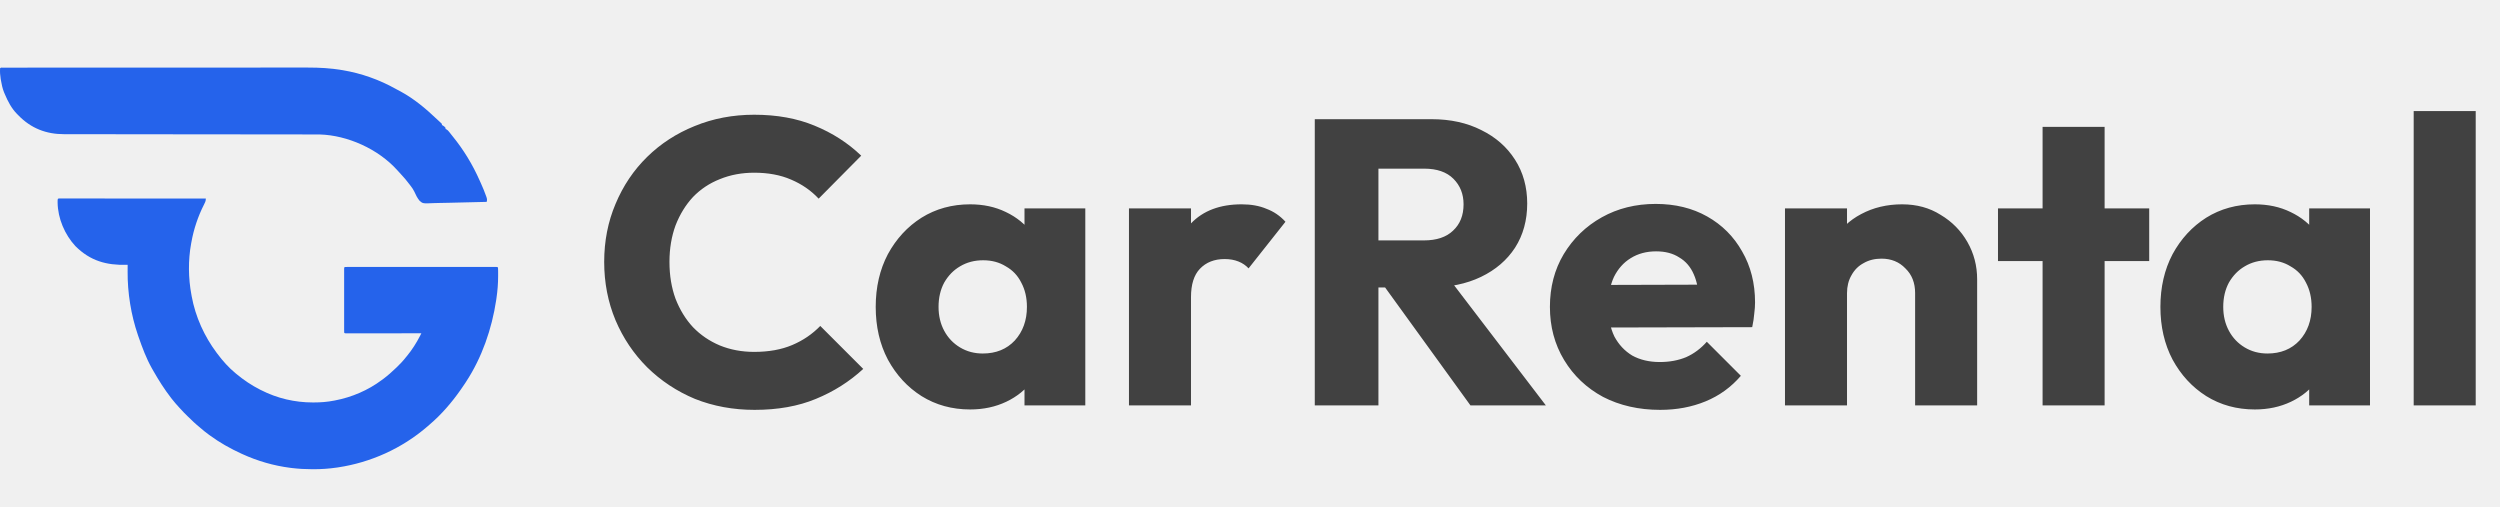
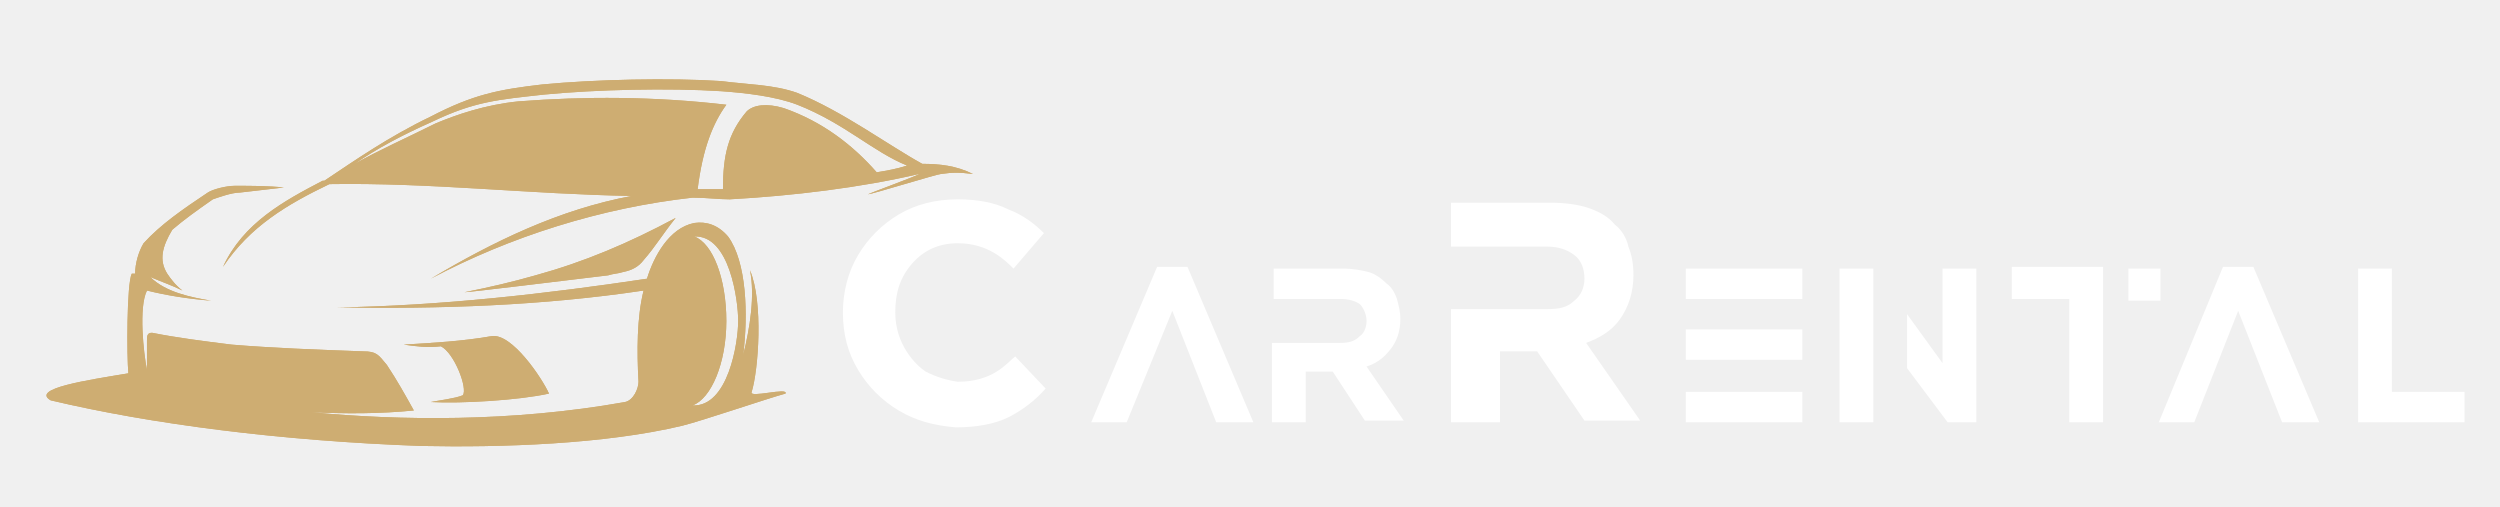
- <svg xmlns="http://www.w3.org/2000/svg" width="148" height="30" viewBox="0 0 148 30" fill="none">
-   <path d="M44.672 24.264C43.408 24.264 42.232 24.048 41.144 23.616C40.072 23.168 39.128 22.544 38.312 21.744C37.512 20.944 36.888 20.016 36.44 18.96C35.992 17.888 35.768 16.736 35.768 15.504C35.768 14.272 35.992 13.128 36.44 12.072C36.888 11 37.512 10.072 38.312 9.288C39.112 8.504 40.048 7.896 41.12 7.464C42.208 7.016 43.384 6.792 44.648 6.792C45.992 6.792 47.184 7.008 48.224 7.44C49.28 7.872 50.2 8.464 50.984 9.216L48.464 11.76C48.016 11.28 47.472 10.904 46.832 10.632C46.208 10.36 45.48 10.224 44.648 10.224C43.912 10.224 43.232 10.352 42.608 10.608C42 10.848 41.472 11.2 41.024 11.664C40.592 12.128 40.248 12.688 39.992 13.344C39.752 14 39.632 14.72 39.632 15.504C39.632 16.304 39.752 17.032 39.992 17.688C40.248 18.344 40.592 18.904 41.024 19.368C41.472 19.832 42 20.192 42.608 20.448C43.232 20.704 43.912 20.832 44.648 20.832C45.512 20.832 46.264 20.696 46.904 20.424C47.544 20.152 48.096 19.776 48.56 19.296L51.104 21.84C50.288 22.592 49.352 23.184 48.296 23.616C47.256 24.048 46.048 24.264 44.672 24.264ZM57.434 24.24C56.362 24.24 55.402 23.976 54.554 23.448C53.722 22.92 53.058 22.2 52.562 21.288C52.082 20.376 51.842 19.336 51.842 18.168C51.842 17 52.082 15.96 52.562 15.048C53.058 14.136 53.722 13.416 54.554 12.888C55.402 12.36 56.362 12.096 57.434 12.096C58.218 12.096 58.922 12.248 59.546 12.552C60.186 12.856 60.706 13.28 61.106 13.824C61.506 14.352 61.73 14.96 61.778 15.648V20.688C61.73 21.376 61.506 21.992 61.106 22.536C60.722 23.064 60.21 23.48 59.57 23.784C58.93 24.088 58.218 24.24 57.434 24.24ZM58.178 20.928C58.962 20.928 59.594 20.672 60.074 20.16C60.554 19.632 60.794 18.968 60.794 18.168C60.794 17.624 60.682 17.144 60.458 16.728C60.25 16.312 59.946 15.992 59.546 15.768C59.162 15.528 58.714 15.408 58.202 15.408C57.69 15.408 57.234 15.528 56.834 15.768C56.45 15.992 56.138 16.312 55.898 16.728C55.674 17.144 55.562 17.624 55.562 18.168C55.562 18.696 55.674 19.168 55.898 19.584C56.122 20 56.434 20.328 56.834 20.568C57.234 20.808 57.682 20.928 58.178 20.928ZM60.65 24V20.856L61.202 18.024L60.65 15.192V12.336H64.25V24H60.65ZM66.835 24V12.336H70.507V24H66.835ZM70.507 17.592L68.971 16.392C69.275 15.032 69.787 13.976 70.507 13.224C71.227 12.472 72.227 12.096 73.507 12.096C74.067 12.096 74.555 12.184 74.971 12.36C75.403 12.52 75.779 12.776 76.099 13.128L73.915 15.888C73.755 15.712 73.555 15.576 73.315 15.48C73.075 15.384 72.803 15.336 72.499 15.336C71.891 15.336 71.403 15.528 71.035 15.912C70.683 16.28 70.507 16.84 70.507 17.592ZM80.715 17.016V14.232H84.291C85.043 14.232 85.619 14.04 86.019 13.656C86.435 13.272 86.643 12.752 86.643 12.096C86.643 11.488 86.443 10.984 86.043 10.584C85.643 10.184 85.067 9.984 84.315 9.984H80.715V7.056H84.747C85.867 7.056 86.851 7.272 87.699 7.704C88.547 8.12 89.211 8.704 89.691 9.456C90.171 10.208 90.411 11.072 90.411 12.048C90.411 13.04 90.171 13.912 89.691 14.664C89.211 15.4 88.539 15.976 87.675 16.392C86.811 16.808 85.795 17.016 84.627 17.016H80.715ZM77.835 24V7.056H81.603V24H77.835ZM87.051 24L81.771 16.704L85.227 15.768L91.515 24H87.051ZM98.283 24.264C97.019 24.264 95.891 24.008 94.899 23.496C93.923 22.968 93.155 22.24 92.595 21.312C92.035 20.384 91.755 19.336 91.755 18.168C91.755 17 92.027 15.96 92.571 15.048C93.131 14.12 93.883 13.392 94.827 12.864C95.771 12.336 96.835 12.072 98.019 12.072C99.171 12.072 100.187 12.32 101.067 12.816C101.947 13.312 102.635 14 103.131 14.88C103.643 15.76 103.899 16.768 103.899 17.904C103.899 18.112 103.883 18.336 103.851 18.576C103.835 18.8 103.795 19.064 103.731 19.368L93.675 19.392V16.872L102.171 16.848L100.587 17.904C100.571 17.232 100.467 16.68 100.275 16.248C100.083 15.8 99.795 15.464 99.411 15.24C99.043 15 98.587 14.88 98.043 14.88C97.467 14.88 96.963 15.016 96.531 15.288C96.115 15.544 95.787 15.912 95.547 16.392C95.323 16.872 95.211 17.456 95.211 18.144C95.211 18.832 95.331 19.424 95.571 19.92C95.827 20.4 96.179 20.776 96.627 21.048C97.091 21.304 97.635 21.432 98.259 21.432C98.835 21.432 99.355 21.336 99.819 21.144C100.283 20.936 100.691 20.632 101.043 20.232L103.059 22.248C102.483 22.92 101.787 23.424 100.971 23.76C100.155 24.096 99.259 24.264 98.283 24.264ZM113.375 24V17.352C113.375 16.744 113.183 16.256 112.799 15.888C112.431 15.504 111.959 15.312 111.383 15.312C110.983 15.312 110.631 15.4 110.327 15.576C110.023 15.736 109.783 15.976 109.607 16.296C109.431 16.6 109.343 16.952 109.343 17.352L107.927 16.656C107.927 15.744 108.127 14.944 108.527 14.256C108.927 13.568 109.479 13.04 110.183 12.672C110.903 12.288 111.711 12.096 112.607 12.096C113.471 12.096 114.231 12.304 114.887 12.72C115.559 13.12 116.087 13.656 116.471 14.328C116.855 15 117.047 15.736 117.047 16.536V24H113.375ZM105.671 24V12.336H109.343V24H105.671ZM120.921 24V7.512H124.593V24H120.921ZM118.281 15.456V12.336H127.233V15.456H118.281ZM133.488 24.24C132.416 24.24 131.456 23.976 130.608 23.448C129.776 22.92 129.112 22.2 128.616 21.288C128.136 20.376 127.896 19.336 127.896 18.168C127.896 17 128.136 15.96 128.616 15.048C129.112 14.136 129.776 13.416 130.608 12.888C131.456 12.36 132.416 12.096 133.488 12.096C134.272 12.096 134.976 12.248 135.6 12.552C136.24 12.856 136.76 13.28 137.16 13.824C137.56 14.352 137.784 14.96 137.832 15.648V20.688C137.784 21.376 137.56 21.992 137.16 22.536C136.776 23.064 136.264 23.48 135.624 23.784C134.984 24.088 134.272 24.24 133.488 24.24ZM134.232 20.928C135.016 20.928 135.648 20.672 136.128 20.16C136.608 19.632 136.848 18.968 136.848 18.168C136.848 17.624 136.736 17.144 136.512 16.728C136.304 16.312 136 15.992 135.6 15.768C135.216 15.528 134.768 15.408 134.256 15.408C133.744 15.408 133.288 15.528 132.888 15.768C132.504 15.992 132.192 16.312 131.952 16.728C131.728 17.144 131.616 17.624 131.616 18.168C131.616 18.696 131.728 19.168 131.952 19.584C132.176 20 132.488 20.328 132.888 20.568C133.288 20.808 133.736 20.928 134.232 20.928ZM136.704 24V20.856L137.256 18.024L136.704 15.192V12.336H140.304V24H136.704ZM142.89 24V6.576H146.562V24H142.89Z" fill="#414141" />
-   <path d="M3.506 11.75C3.533 11.75 3.559 11.75 3.587 11.75C3.632 11.75 3.632 11.75 3.679 11.75C3.73 11.75 3.73 11.75 3.782 11.75C3.817 11.75 3.853 11.75 3.89 11.75C3.99 11.75 4.089 11.75 4.189 11.75C4.296 11.751 4.403 11.751 4.51 11.751C4.696 11.751 4.882 11.751 5.068 11.751C5.337 11.751 5.606 11.751 5.874 11.751C6.31 11.751 6.746 11.752 7.182 11.752C7.606 11.752 8.03 11.752 8.454 11.752C8.48 11.752 8.506 11.752 8.533 11.752C8.664 11.752 8.794 11.753 8.925 11.753C10.012 11.753 11.099 11.754 12.186 11.754C12.186 11.912 12.133 12.002 12.064 12.135C11.721 12.817 11.469 13.563 11.333 14.325C11.328 14.354 11.322 14.384 11.316 14.414C11.134 15.408 11.146 16.465 11.333 17.456C11.338 17.482 11.342 17.509 11.347 17.536C11.569 18.76 12.103 19.918 12.825 20.884C12.838 20.901 12.851 20.918 12.864 20.935C13.185 21.367 13.544 21.768 13.952 22.103C13.977 22.124 13.977 22.124 14.003 22.145C14.437 22.503 14.889 22.808 15.383 23.059C15.405 23.07 15.427 23.081 15.449 23.092C16.413 23.583 17.448 23.824 18.512 23.825C18.535 23.825 18.559 23.825 18.583 23.825C18.984 23.825 19.373 23.796 19.768 23.718C19.792 23.713 19.817 23.709 19.842 23.704C20.817 23.517 21.784 23.11 22.6 22.498C22.649 22.462 22.649 22.462 22.7 22.425C22.966 22.226 23.211 22.006 23.453 21.773C23.469 21.757 23.486 21.741 23.503 21.725C23.692 21.543 23.869 21.358 24.031 21.147C24.055 21.118 24.079 21.09 24.104 21.06C24.4 20.699 24.656 20.295 24.872 19.873C24.885 19.846 24.899 19.819 24.913 19.792C24.924 19.771 24.934 19.751 24.945 19.73C24.921 19.73 24.898 19.73 24.874 19.73C24.306 19.731 23.739 19.731 23.172 19.732C22.897 19.732 22.623 19.732 22.348 19.733C22.109 19.733 21.87 19.733 21.631 19.733C21.504 19.733 21.378 19.733 21.251 19.733C21.132 19.734 21.013 19.734 20.894 19.734C20.85 19.734 20.806 19.734 20.762 19.734C20.703 19.734 20.643 19.734 20.583 19.734C20.55 19.734 20.517 19.734 20.482 19.734C20.407 19.73 20.407 19.73 20.377 19.697C20.374 19.647 20.373 19.597 20.373 19.547C20.373 19.514 20.373 19.482 20.373 19.449C20.373 19.413 20.373 19.377 20.373 19.34C20.373 19.302 20.373 19.265 20.373 19.226C20.373 19.101 20.373 18.976 20.373 18.852C20.373 18.765 20.373 18.679 20.373 18.593C20.373 18.411 20.373 18.23 20.373 18.049C20.373 17.839 20.373 17.629 20.373 17.42C20.373 17.218 20.373 17.017 20.373 16.815C20.373 16.729 20.373 16.643 20.373 16.558C20.373 16.438 20.373 16.318 20.373 16.198C20.373 16.162 20.373 16.126 20.373 16.089C20.373 16.057 20.373 16.024 20.373 15.991C20.373 15.963 20.373 15.934 20.373 15.905C20.377 15.841 20.377 15.841 20.407 15.808C20.456 15.805 20.504 15.804 20.552 15.804C20.584 15.804 20.616 15.804 20.648 15.804C20.683 15.804 20.718 15.804 20.754 15.804C20.791 15.804 20.828 15.804 20.866 15.804C20.969 15.804 21.072 15.804 21.175 15.804C21.286 15.804 21.397 15.804 21.508 15.804C21.725 15.803 21.943 15.803 22.16 15.804C22.337 15.804 22.513 15.804 22.69 15.804C22.715 15.804 22.74 15.804 22.766 15.804C22.817 15.804 22.868 15.804 22.919 15.804C23.397 15.803 23.876 15.804 24.354 15.804C24.765 15.804 25.176 15.804 25.587 15.804C26.063 15.804 26.54 15.803 27.017 15.804C27.067 15.804 27.118 15.804 27.169 15.804C27.206 15.804 27.206 15.804 27.245 15.804C27.421 15.804 27.598 15.804 27.774 15.803C27.989 15.803 28.204 15.803 28.419 15.804C28.529 15.804 28.639 15.804 28.748 15.804C28.867 15.803 28.986 15.804 29.105 15.804C29.14 15.804 29.175 15.804 29.211 15.804C29.242 15.804 29.274 15.804 29.306 15.804C29.334 15.804 29.361 15.804 29.39 15.804C29.451 15.808 29.451 15.808 29.482 15.841C29.491 15.989 29.489 16.138 29.489 16.286C29.489 16.319 29.489 16.319 29.489 16.354C29.489 16.792 29.454 17.22 29.39 17.654C29.383 17.707 29.383 17.707 29.375 17.762C29.116 19.482 28.528 21.171 27.594 22.597C27.573 22.629 27.553 22.66 27.532 22.693C27.472 22.782 27.412 22.871 27.35 22.96C27.327 22.993 27.304 23.027 27.28 23.061C26.745 23.829 26.131 24.54 25.432 25.135C25.392 25.17 25.351 25.205 25.311 25.241C23.791 26.556 21.936 27.38 20.014 27.669C19.991 27.672 19.968 27.675 19.945 27.679C19.482 27.747 19.021 27.779 18.554 27.778C18.532 27.778 18.51 27.778 18.488 27.778C18.08 27.777 17.677 27.756 17.271 27.706C17.239 27.702 17.208 27.698 17.175 27.694C16.203 27.569 15.249 27.294 14.348 26.882C14.328 26.873 14.309 26.864 14.289 26.855C13.977 26.713 13.673 26.557 13.373 26.387C13.352 26.376 13.332 26.364 13.31 26.352C13.011 26.183 12.726 25.992 12.445 25.79C12.414 25.768 12.384 25.747 12.353 25.724C12.182 25.599 12.018 25.468 11.857 25.326C11.79 25.267 11.722 25.21 11.653 25.154C11.527 25.048 11.409 24.935 11.292 24.819C11.228 24.756 11.164 24.695 11.098 24.634C10.951 24.496 10.814 24.347 10.677 24.198C10.652 24.171 10.627 24.145 10.602 24.117C10.453 23.956 10.311 23.792 10.176 23.619C10.16 23.599 10.145 23.579 10.128 23.558C9.741 23.058 9.404 22.528 9.088 21.973C9.056 21.917 9.023 21.86 8.991 21.804C8.66 21.218 8.419 20.569 8.197 19.928C8.18 19.881 8.18 19.881 8.164 19.833C7.757 18.645 7.547 17.341 7.555 16.076C7.555 16.037 7.556 15.998 7.556 15.958C7.556 15.864 7.557 15.77 7.557 15.676C7.519 15.677 7.519 15.677 7.48 15.678C6.307 15.706 5.344 15.45 4.462 14.568C3.838 13.893 3.42 12.935 3.41 11.977C3.411 11.757 3.411 11.757 3.506 11.75Z" fill="#2563EB" />
-   <path d="M0.16 4.004C0.187 4.004 0.214 4.004 0.242 4.004C0.287 4.004 0.287 4.004 0.333 4.004C0.364 4.004 0.396 4.004 0.429 4.004C0.536 4.004 0.644 4.004 0.752 4.004C0.829 4.004 0.907 4.004 0.984 4.004C1.154 4.004 1.323 4.004 1.492 4.004C1.744 4.004 1.995 4.004 2.247 4.003C2.722 4.003 3.198 4.003 3.674 4.003C4.041 4.003 4.409 4.003 4.777 4.003C4.882 4.003 4.988 4.003 5.094 4.003C5.12 4.003 5.146 4.003 5.174 4.003C5.914 4.002 6.654 4.002 7.394 4.002C7.422 4.002 7.45 4.002 7.479 4.002C7.62 4.002 7.762 4.002 7.903 4.002C7.931 4.002 7.96 4.002 7.989 4.002C8.045 4.002 8.102 4.002 8.159 4.002C9.042 4.002 9.925 4.002 10.809 4.002C11.801 4.001 12.793 4.001 13.785 4.001C13.891 4.001 13.997 4.001 14.103 4.001C14.129 4.001 14.155 4.001 14.182 4.001C14.601 4.001 15.02 4.001 15.439 4C15.86 4 16.282 4 16.704 4C16.954 4 17.204 4 17.454 4C17.642 4 17.829 4 18.017 4C18.092 4 18.168 4 18.243 4C18.911 3.999 19.575 4.035 20.236 4.147C20.257 4.15 20.277 4.153 20.299 4.157C21.391 4.341 22.458 4.717 23.439 5.268C23.532 5.32 23.625 5.369 23.719 5.417C24.509 5.846 25.209 6.43 25.869 7.06C25.913 7.101 25.958 7.142 26.002 7.183C26.024 7.203 26.046 7.223 26.069 7.245C26.097 7.27 26.097 7.27 26.125 7.295C26.163 7.337 26.163 7.337 26.163 7.403C26.19 7.416 26.19 7.416 26.218 7.43C26.284 7.469 26.328 7.505 26.376 7.568C26.376 7.59 26.376 7.611 26.376 7.634C26.394 7.643 26.412 7.651 26.431 7.66C26.501 7.702 26.536 7.739 26.587 7.805C26.658 7.896 26.73 7.987 26.803 8.077C27.436 8.854 27.971 9.731 28.386 10.665C28.417 10.734 28.448 10.802 28.479 10.871C28.584 11.105 28.681 11.34 28.768 11.583C28.78 11.615 28.78 11.615 28.792 11.649C28.833 11.765 28.846 11.833 28.812 11.951C28.311 11.967 27.81 11.98 27.309 11.987C27.077 11.991 26.844 11.995 26.612 12.004C26.409 12.01 26.206 12.015 26.003 12.016C25.895 12.017 25.788 12.019 25.681 12.024C25.031 12.054 25.031 12.054 24.838 11.884C24.704 11.721 24.614 11.539 24.528 11.343C24.469 11.219 24.393 11.113 24.311 11.006C24.297 10.988 24.284 10.97 24.27 10.951C24.1 10.724 23.92 10.507 23.727 10.303C23.574 10.139 23.574 10.139 23.529 10.087C22.392 8.815 20.566 8.009 18.941 7.961C18.75 7.958 18.558 7.959 18.367 7.959C18.302 7.959 18.237 7.959 18.172 7.959C17.994 7.958 17.816 7.958 17.638 7.958C17.446 7.958 17.254 7.958 17.062 7.958C16.75 7.957 16.439 7.957 16.128 7.957C15.602 7.957 15.076 7.956 14.55 7.955C14.347 7.955 14.145 7.955 13.942 7.954C13.92 7.954 13.897 7.954 13.874 7.954C13.339 7.954 12.804 7.953 12.268 7.952C12.245 7.952 12.222 7.952 12.197 7.952C11.651 7.952 11.105 7.951 10.559 7.951C10.524 7.951 10.524 7.951 10.488 7.951C10.299 7.95 10.11 7.95 9.92 7.95C9.139 7.95 8.358 7.949 7.577 7.947C7.467 7.947 7.356 7.947 7.246 7.947C7.224 7.947 7.202 7.947 7.18 7.947C6.831 7.946 6.482 7.946 6.133 7.946C5.782 7.946 5.431 7.946 5.08 7.945C4.89 7.944 4.7 7.944 4.51 7.944C4.336 7.945 4.162 7.944 3.988 7.944C3.925 7.943 3.862 7.943 3.8 7.944C2.749 7.947 1.833 7.605 1.071 6.81C1.038 6.777 1.038 6.777 1.005 6.744C0.678 6.412 0.462 5.995 0.279 5.558C0.265 5.523 0.25 5.489 0.235 5.454C0.146 5.23 0.098 5.002 0.057 4.762C0.051 4.733 0.046 4.703 0.041 4.672C0.007 4.462 -0.009 4.254 0.005 4.041C0.052 3.991 0.095 4.004 0.16 4.004Z" fill="#2563EB" />
+ <svg xmlns="http://www.w3.org/2000/svg" xmlns:xlink="http://www.w3.org/1999/xlink" version="1.1" id="Layer_1" x="0px" y="0px" viewBox="0 0 148 30" style="enable-background:new 0 0 148 30;" xml:space="preserve">
+   <style type="text/css">
+ 	.st0{clip-path:url(#SVGID_2_);fill:#CEAD72;}
+ 	.st1{fill:#FFFFFF;}
+ </style>
+   <g>
+     <g>
+       <defs>
+         <path id="SVGID_1_" d="M27.5,17.3c1.5-0.3,2.8-0.6,4.2-1c2.9-0.8,5.5-1.9,8.3-3.4c-0.8,1-1.2,1.7-1.9,2.5     c-0.3,0.4-0.7,0.6-1.2,0.7c-0.3,0.1-0.6,0.1-0.9,0.2C33.5,16.6,27.8,17.3,27.5,17.3 M23.9,20.4c1.7-0.1,3.5-0.2,5.2-0.5     c1.2-0.2,3,2.5,3.4,3.4c-1.8,0.4-5.2,0.6-7,0.5c0.5-0.1,1.4-0.2,1.9-0.4c0.3-0.4-0.5-2.5-1.3-2.9C25.3,20.6,24.6,20.5,23.9,20.4z      M42.8,11.2c0-2,0.3-3.3,1.4-4.6c0.4-0.4,1.2-0.5,2.2-0.2c2.3,0.8,4.1,2.2,5.5,3.8c0.6-0.1,1.2-0.2,1.8-0.4     C51.7,9,50,7.3,47.2,6.2c-1.3-0.5-3.1-0.7-4.5-0.8c-3.1-0.2-7.4-0.1-10.5,0.2c-2.7,0.3-4.1,0.4-6.6,1.6C23.8,8,22.3,8.8,21,9.7     c1.4-0.8,3-1.5,4.8-2.4C27,6.8,28.7,6.2,30.7,6c3.9-0.3,8-0.3,12.3,0.2c-0.8,1.1-1.4,2.6-1.7,5C41.8,11.2,42.3,11.2,42.8,11.2z      M43.7,19c0-1.2-0.5-5.1-2.6-5c1.1,0.4,1.9,2.5,1.9,5c0,2.5-0.9,4.6-2,5C43.1,24.1,43.7,20.3,43.7,19z M46.5,23.3     c-1.1,0.3-4.9,1.6-6.1,1.9c-4.6,1.1-10.7,1.3-15.5,1.2C16.6,26.1,8.9,25.1,3,23.7c-1.2-0.7,2.2-1.2,4.6-1.6     c-0.1-1-0.1-5.3,0.2-5.9c0.1,0,0.1,0,0.2,0c0-0.6,0.2-1.3,0.5-1.8c1-1.1,2.3-2,3.8-3c0.3-0.2,1.1-0.4,1.6-0.4c1,0,2,0,2.9,0.1     c-0.9,0.1-1.7,0.2-2.6,0.3c-0.5,0-1.3,0.3-1.6,0.4c-1,0.7-1.7,1.2-2.4,1.8c-0.6,1-0.8,1.8-0.3,2.6c0.2,0.3,0.5,0.7,0.9,1     c-0.6-0.3-1.2-0.5-1.9-0.8c0.9,0.9,2.4,1.2,3.6,1.4c-1.3-0.1-2.6-0.3-3.8-0.6c-0.5,1-0.2,3.7,0,4.7c0-0.6,0-1.1,0-1.7     c0-0.3,0-0.5,0.3-0.5c1.5,0.3,3.1,0.5,4.7,0.7c2.4,0.2,5,0.3,7.8,0.4c0.8,0,0.9,0.2,1.4,0.8c0.6,0.9,1.1,1.8,1.6,2.7     c-2,0.2-4.1,0.2-6.1,0.1c5.2,0.5,11.9,0.6,18.6-0.6c0.5-0.1,0.8-0.8,0.8-1.2c-0.1-1.8-0.1-3.8,0.3-5.4c-6,0.9-12.1,1.1-18.1,1     c6.1-0.1,12.3-0.8,18.3-1.7c0.4-1.3,1.3-3,2.8-3.3c0.7-0.1,1.4,0.1,2,0.8c1.1,1.5,1.2,4.6,0.9,7c0.4-1.6,0.7-3.5,0.4-5     c0.8,1.9,0.5,5.9,0.1,7.2C44.3,23.6,46.7,22.9,46.5,23.3z M32.1,5c3.1-0.3,7.6-0.4,10.6-0.2C44.2,5,45.8,5,47.2,5.5     c2.7,1.1,5.4,3.1,7.4,4.2c1,0,2,0.1,3,0.6c-0.8-0.1-1.2-0.1-1.9,0c-0.2,0-4.1,1.2-4.3,1.2c-0.1,0,3.2-1.2,3-1.2     c-3.4,0.8-7.5,1.3-11.2,1.5c-0.7,0-1.4-0.1-2.2-0.1c-5.4,0.6-10.8,2.3-15.5,4.8c3.7-2.2,7.6-4.1,11.9-4.9     c-6-0.1-11.9-0.8-17.9-0.7c-2.5,1.2-4.7,2.5-6.3,4.9c1.2-2.6,3.6-3.9,5.9-5.1c0,0,0.1,0,0.1,0c1.8-1.2,3.8-2.6,6.3-3.8     C28,5.6,29.5,5.3,32.1,5z" />
+       </defs>
+       <use xlink:href="#SVGID_1_" style="overflow:visible;fill-rule:evenodd;clip-rule:evenodd;fill:#CEAD72;" />
+       <clipPath id="SVGID_2_">
+         <use xlink:href="#SVGID_1_" style="overflow:visible;" />
+       </clipPath>
+       <rect x="1.9" y="4.6" class="st0" width="55.7" height="22" />
+     </g>
+   </g>
+   <g>
+     <path class="st1" d="M53.2,24.3c-1-0.6-1.8-1.4-2.4-2.4c-0.6-1-0.9-2.1-0.9-3.4v0c0-1.2,0.3-2.4,0.9-3.4c0.6-1,1.4-1.8,2.4-2.4   c1-0.6,2.2-0.9,3.5-0.9c1.2,0,2.2,0.2,3,0.6c0.8,0.3,1.5,0.8,2.1,1.4L60,15.9c-0.5-0.5-1.5-1.5-3.3-1.5c-1.1,0-2,0.4-2.7,1.2   c-0.7,0.8-1,1.7-1,2.9v0c0,1.9,1.2,3.1,1.8,3.5c0.6,0.3,1.2,0.5,1.9,0.6c2.1,0,2.9-1.1,3.4-1.5l1.8,1.9c-0.6,0.7-1.4,1.3-2.2,1.7   c-0.8,0.4-1.9,0.6-3.1,0.6C55.3,25.2,54.2,24.9,53.2,24.3z" />
+     <path class="st1" d="M68.5,15.8h1.8l3.9,9.2H72l-2.6-6.6L66.7,25h-2.1L68.5,15.8z" />
+     <path class="st1" d="M80.5,19.9c0.3-0.2,0.4-0.6,0.4-0.9v0c0-0.4-0.2-0.8-0.4-1c-0.3-0.2-0.7-0.3-1.1-0.3h-4v-1.8h4.1   c0.6,0,1.1,0.1,1.5,0.2s0.8,0.4,1.1,0.7c0.3,0.2,0.5,0.6,0.6,0.9c0.1,0.4,0.2,0.7,0.2,1.2v0c0,0.7-0.2,1.3-0.6,1.8   c-0.4,0.5-0.8,0.8-1.4,1l2.2,3.2h-2.3l-1.9-2.9h-1.6V25h-2v-4.7h4C79.9,20.3,80.2,20.2,80.5,19.9z" />
+     <path class="st1" d="M93.2,17.8c0.4-0.3,0.6-0.8,0.6-1.3v0c0-0.6-0.2-1.1-0.6-1.4c-0.4-0.3-0.9-0.5-1.6-0.5h-5.7V12h5.9   c0.8,0,1.6,0.1,2.2,0.3c0.6,0.2,1.2,0.5,1.6,1c0.4,0.3,0.7,0.8,0.8,1.3c0.2,0.5,0.3,1,0.3,1.7v0c0,1-0.3,1.9-0.8,2.6   c-0.5,0.7-1.2,1.1-2,1.4l3.2,4.6h-3.3L91,20.8h-2.2V25h-2.9v-6.7h5.7C92.3,18.3,92.8,18.2,93.2,17.8z" />
+     <path class="st1" d="M106.7,15.9v1.8h-6.9v-1.8H106.7z M106.7,19.5v1.8h-6.9v-1.8H106.7z M106.7,23.2V25h-6.9v-1.8H106.7z" />
+     <path class="st1" d="M108.9,15.9h2V25h-2V15.9z M115,21.5v-5.6h2V25h-1.7l-2.4-3.2v-3.2L115,21.5z" />
+     <path class="st1" d="M122.5,17.7h-3.4v-1.9h5.4V25h-2V17.7z M127.9,15.9v1.9h-1.9v-1.9H127.9z" />
+     <path class="st1" d="M131.6,15.8h1.8l3.9,9.2h-2.2l-2.6-6.6l-2.6,6.6h-2.1L131.6,15.8z" />
+     <path class="st1" d="M139.6,15.9h2v7.3h4.3V25h-6.3V15.9z" />
+   </g>
</svg>
